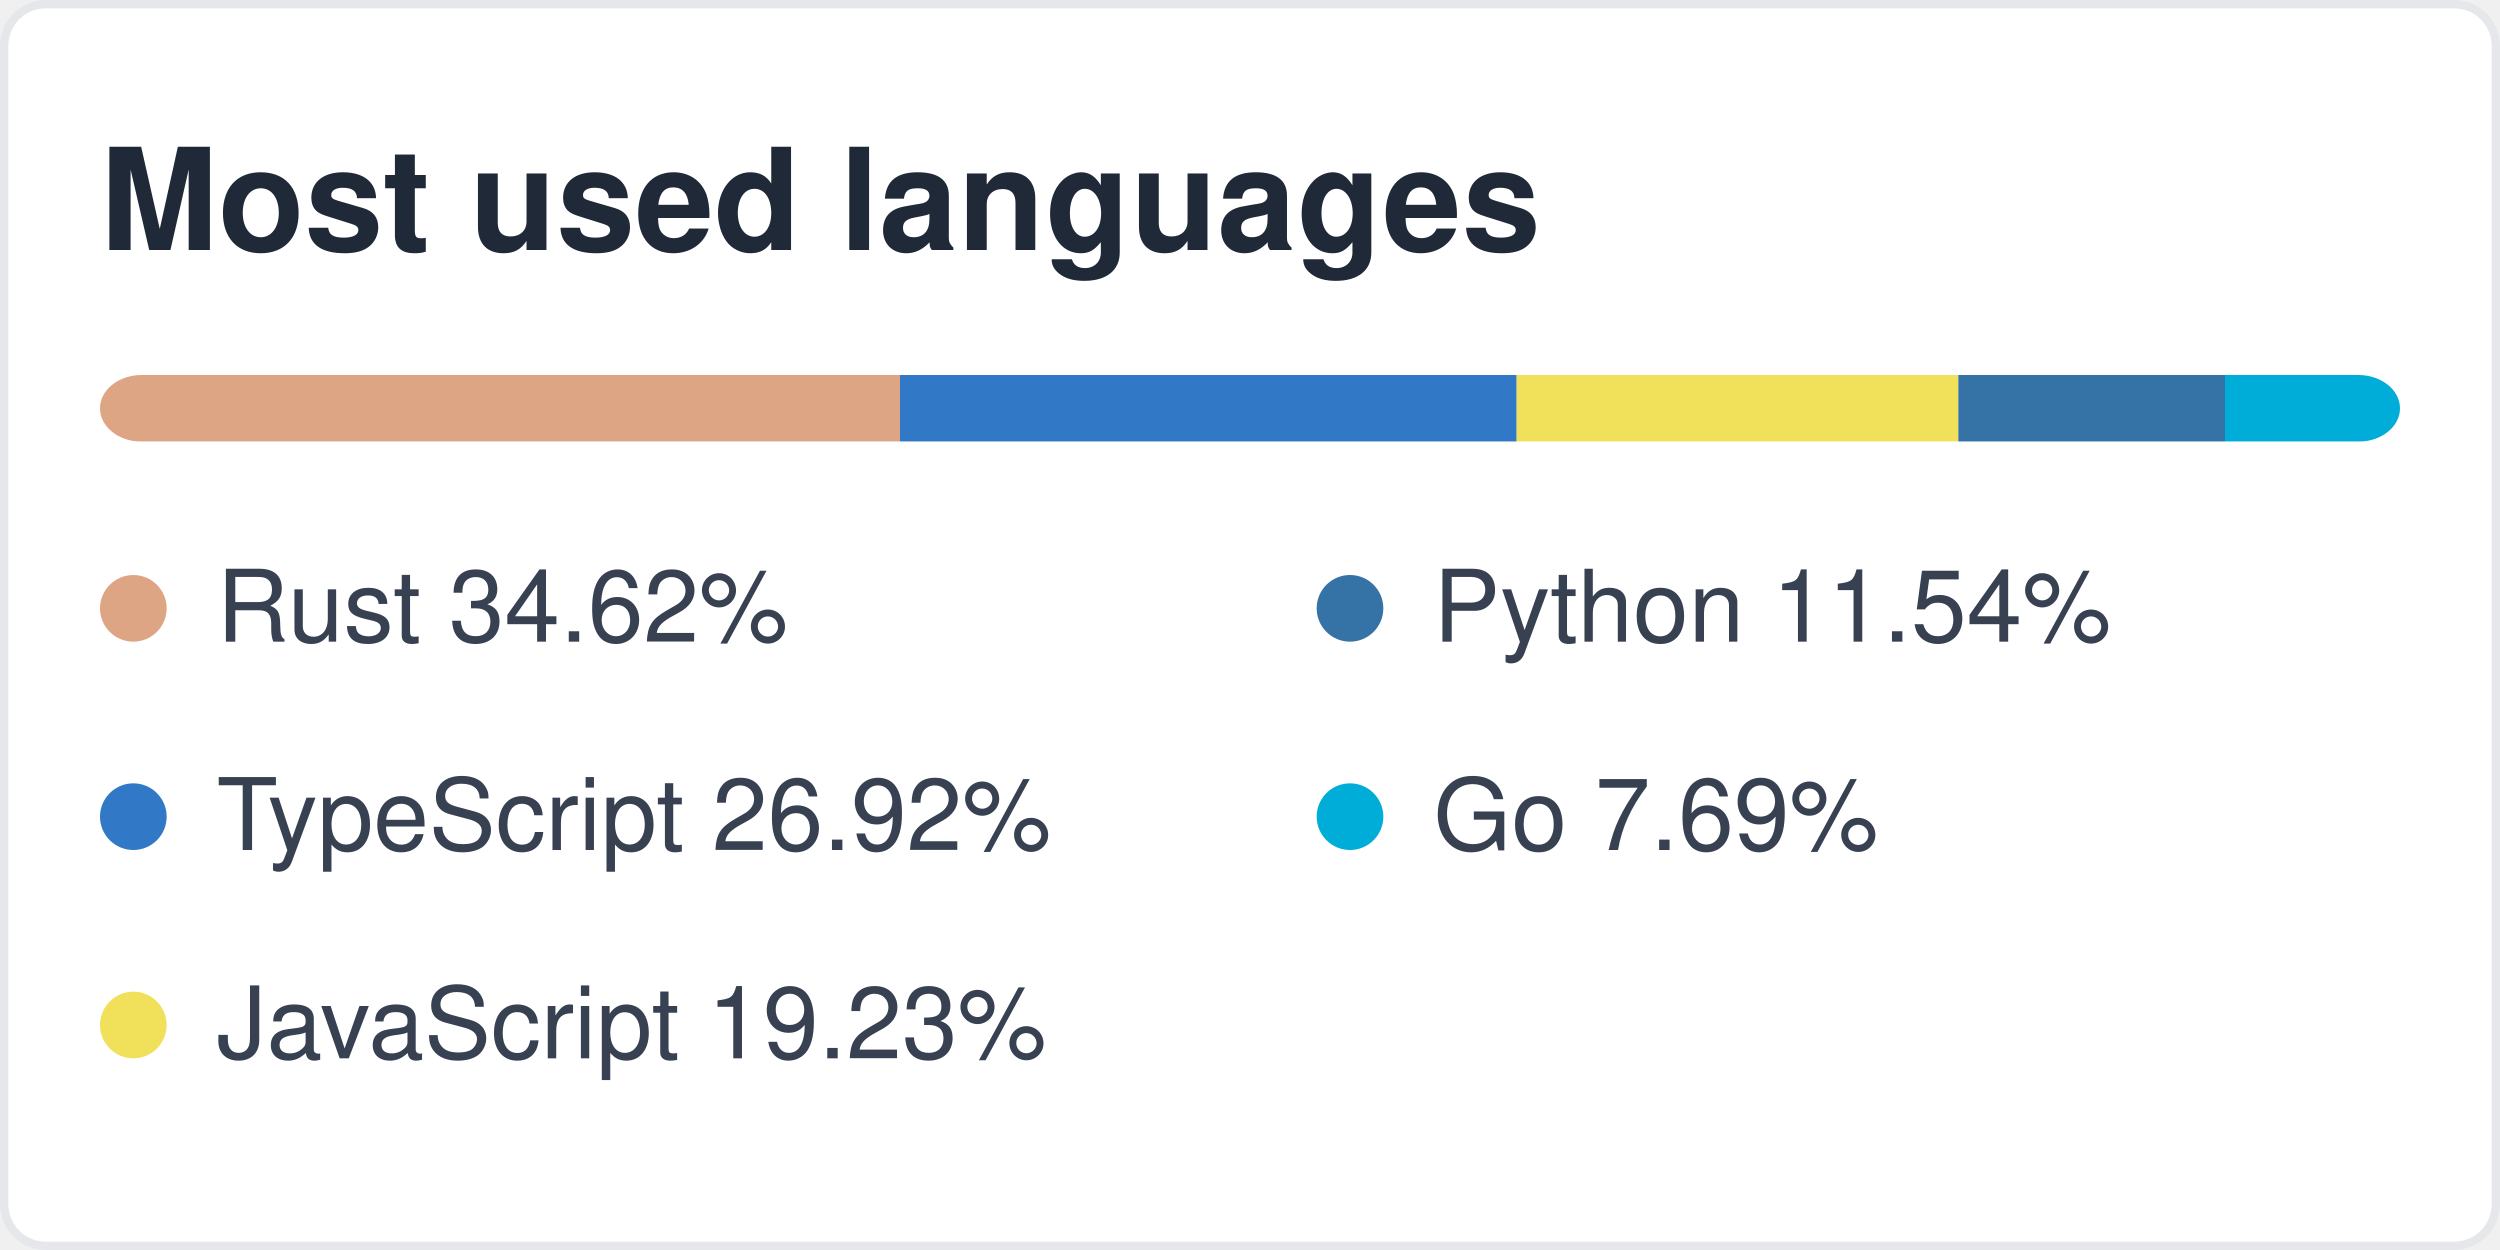
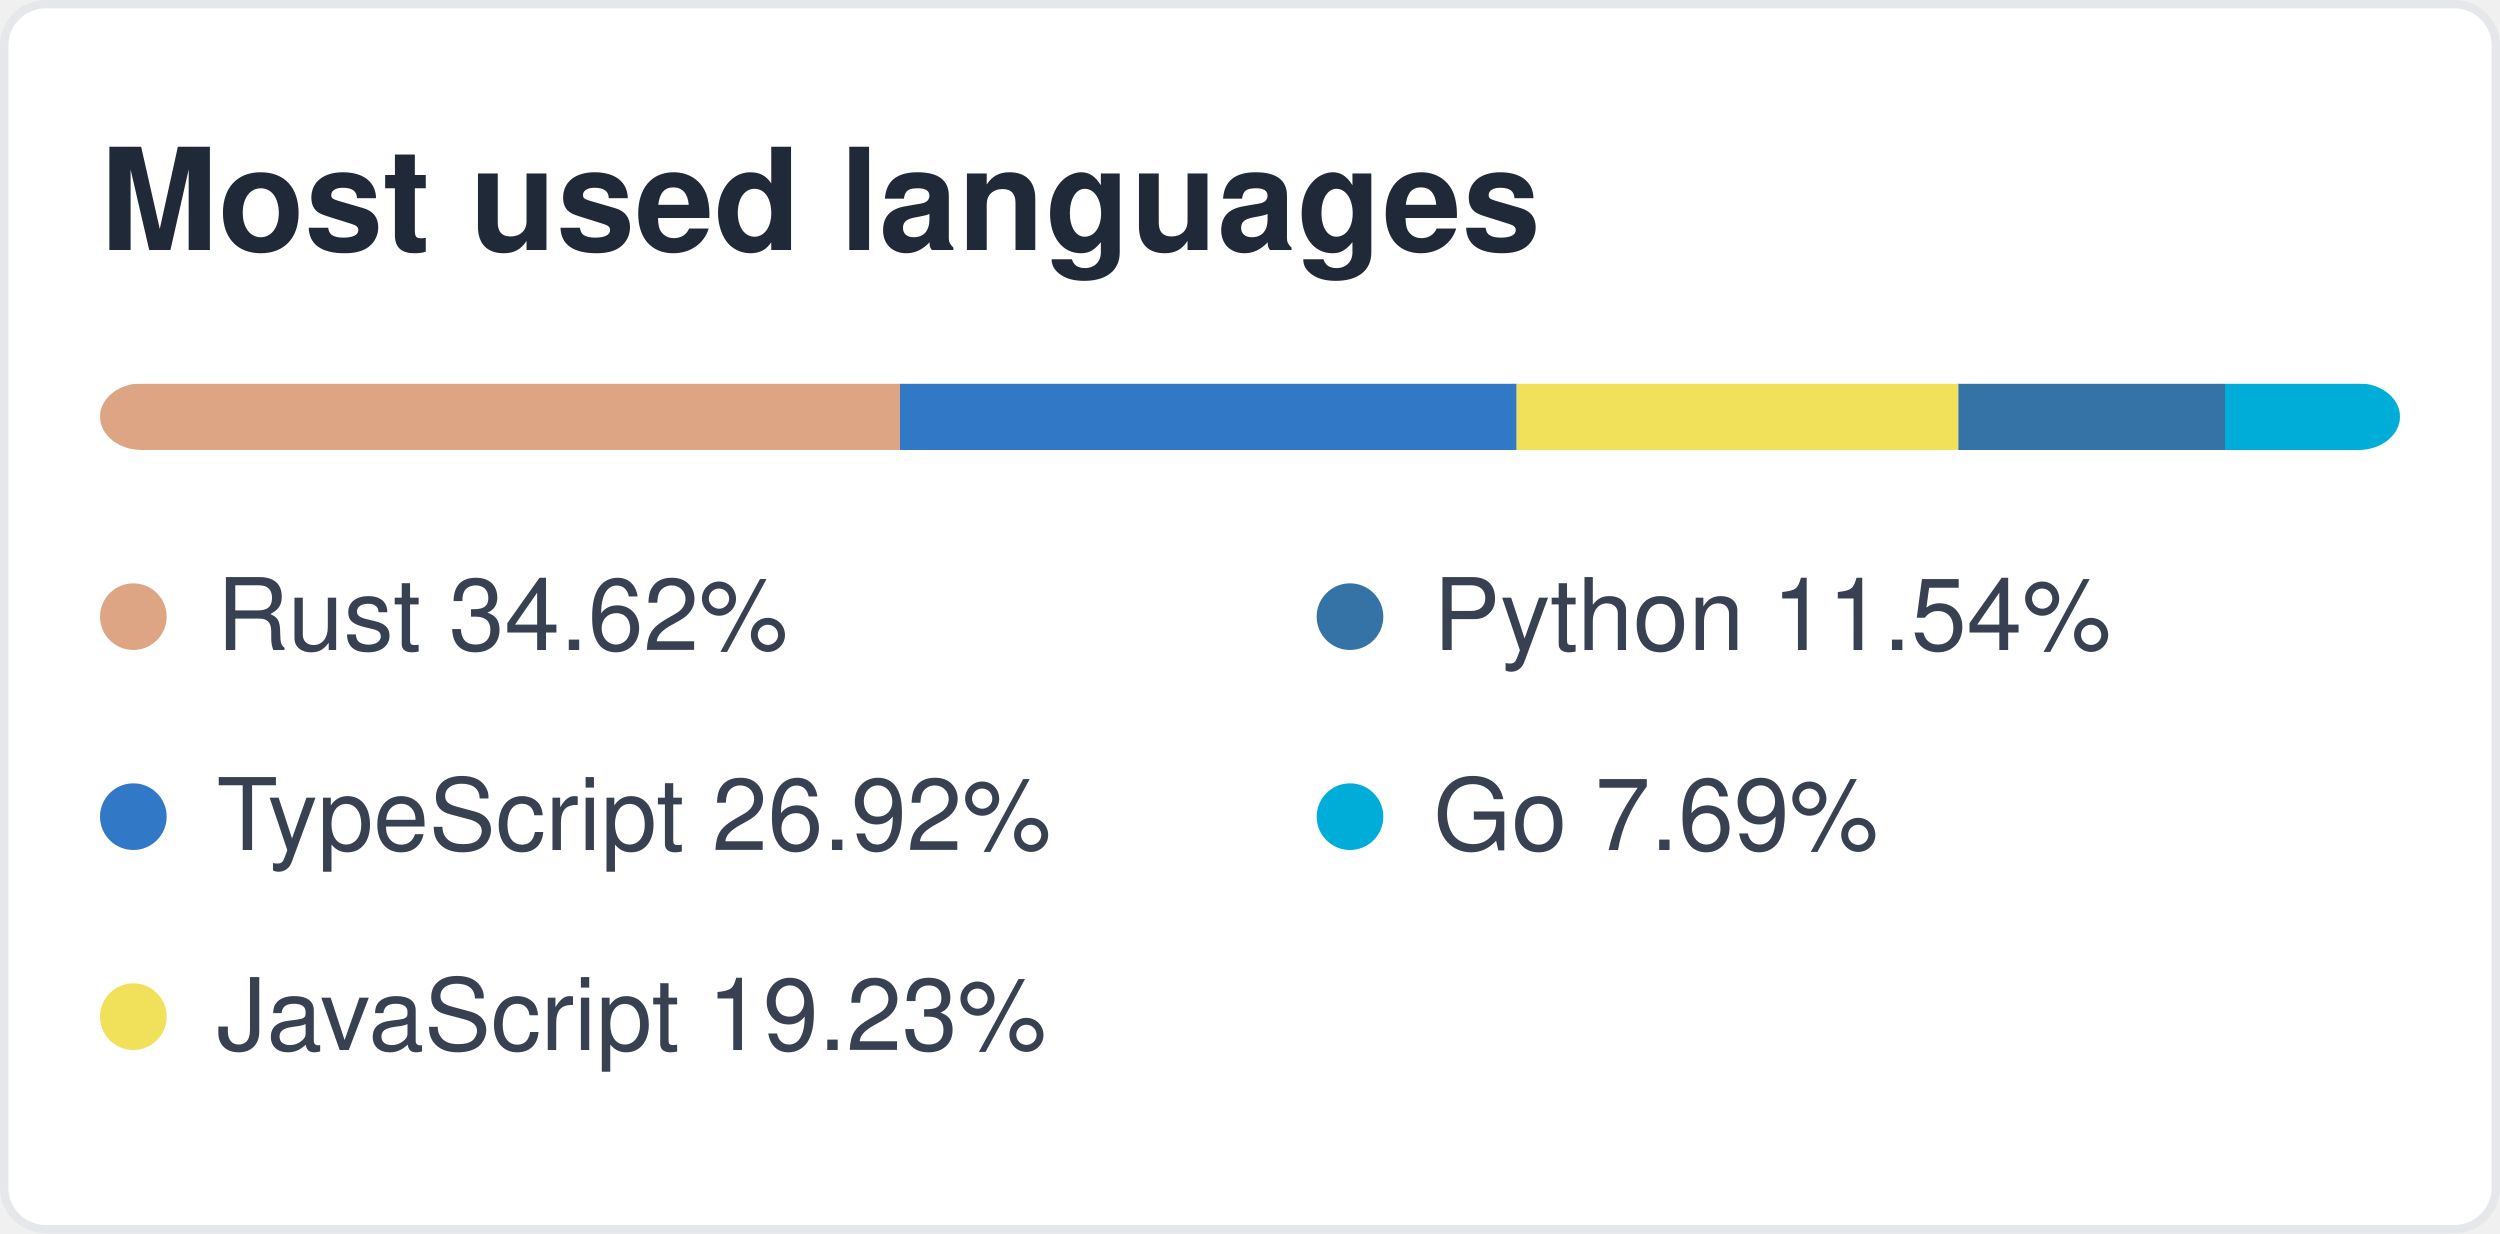
- <svg xmlns="http://www.w3.org/2000/svg" width="300" height="150" viewBox="0 0 300 150" fill="none" role="img" aria-labelledby="title-id" aria-describedby="description-id">
+ <svg xmlns="http://www.w3.org/2000/svg" width="300" height="148" viewBox="0 0 300 148" fill="none" role="img" aria-labelledby="title-id" aria-describedby="description-id">
  <style>
  /* 
    * Card styles for GitHub StatCrab
    * 
    * This file contains the styles for the base card component.
  */
  
  .title {
    font: 800 17px "Helvetica Neue", Helvetica, Arial, sans-serif;
  }
  
  .statsCard &gt; .row &gt; .label, .statsCard &gt; .row &gt; .value {
    font: 600 15px "Helvetica Neue", Helvetica, Arial, sans-serif;
  }
  
  .langsCard &gt; .row &gt; .label, .langsCard &gt; .row &gt; .value {
    font: 400 12px "Helvetica Neue", Helvetica, Arial, sans-serif;
  }
  
  /**
   * Light theme.
   */
  
  .title {
    fill: #1f2937;
  }
  
  .label, .value {
    fill: #374151;
  }
  
  .icon {
    fill: #1f2937;
  }
  
  .background {
    fill: #ffffff;
    stroke: #e5e7eb;
  }
  
  .progressBarBackground {
    fill: #f3f4f6;
  }
  </style>
-   <rect class="background" x="0.5" y="0.5" rx="5" width="299" height="149" stroke-opacity="1" />
+   <rect class="background" x="0.5" y="0.5" rx="5" width="299" height="147" stroke-opacity="1" />
  <g transform="translate(12, 30)">
    <text x="0" y="0" class="title">Most used languages</text>
  </g>
  <g class="langsCard" x="0" y="0">
    <g class="horizontal-bar">
-       <svg width="276" x="12" y="45">
+       <svg width="276" x="12" y="46">
        <mask id="bar-mask">
          <rect x="0" y="0" width="276" height="8" fill="white" rx="5" />
        </mask>
        <rect mask="url(#bar-mask)" x="0" y="0" width="96" height="8" fill="#dea584" />
        <rect mask="url(#bar-mask)" x="96" y="0" width="74" height="8" fill="#3178c6" />
        <rect mask="url(#bar-mask)" x="170" y="0" width="53" height="8" fill="#f1e05a" />
        <rect mask="url(#bar-mask)" x="223" y="0" width="32" height="8" fill="#3572A5" />
        <rect mask="url(#bar-mask)" x="255" y="0" width="21" height="8" fill="#00ADD8" />
      </svg>
    </g>
    <g class="row">
-       <circle cx="16" cy="73" r="4" fill="#dea584" />
-       <text x="26" y="77" class="label">Rust 34.62%</text>
-       <circle cx="162" cy="73" r="4" fill="#3572A5" />
-       <text x="172" y="77" class="label">Python 11.54%</text>
+       <circle cx="16" cy="74" r="4" fill="#dea584" />
+       <text x="26" y="78" class="label">Rust 34.62%</text>
+       <circle cx="162" cy="74" r="4" fill="#3572A5" />
+       <text x="172" y="78" class="label">Python 11.54%</text>
    </g>
    <g class="row">
      <circle cx="16" cy="98" r="4" fill="#3178c6" />
      <text x="26" y="102" class="label">TypeScript 26.92%</text>
      <circle cx="162" cy="98" r="4" fill="#00ADD8" />
      <text x="172" y="102" class="label">Go 7.69%</text>
    </g>
    <g class="row">
-       <circle cx="16" cy="123" r="4" fill="#f1e05a" />
-       <text x="26" y="127" class="label">JavaScript 19.23%</text>
+       <circle cx="16" cy="122" r="4" fill="#f1e05a" />
+       <text x="26" y="126" class="label">JavaScript 19.23%</text>
    </g>
  </g>
</svg>
